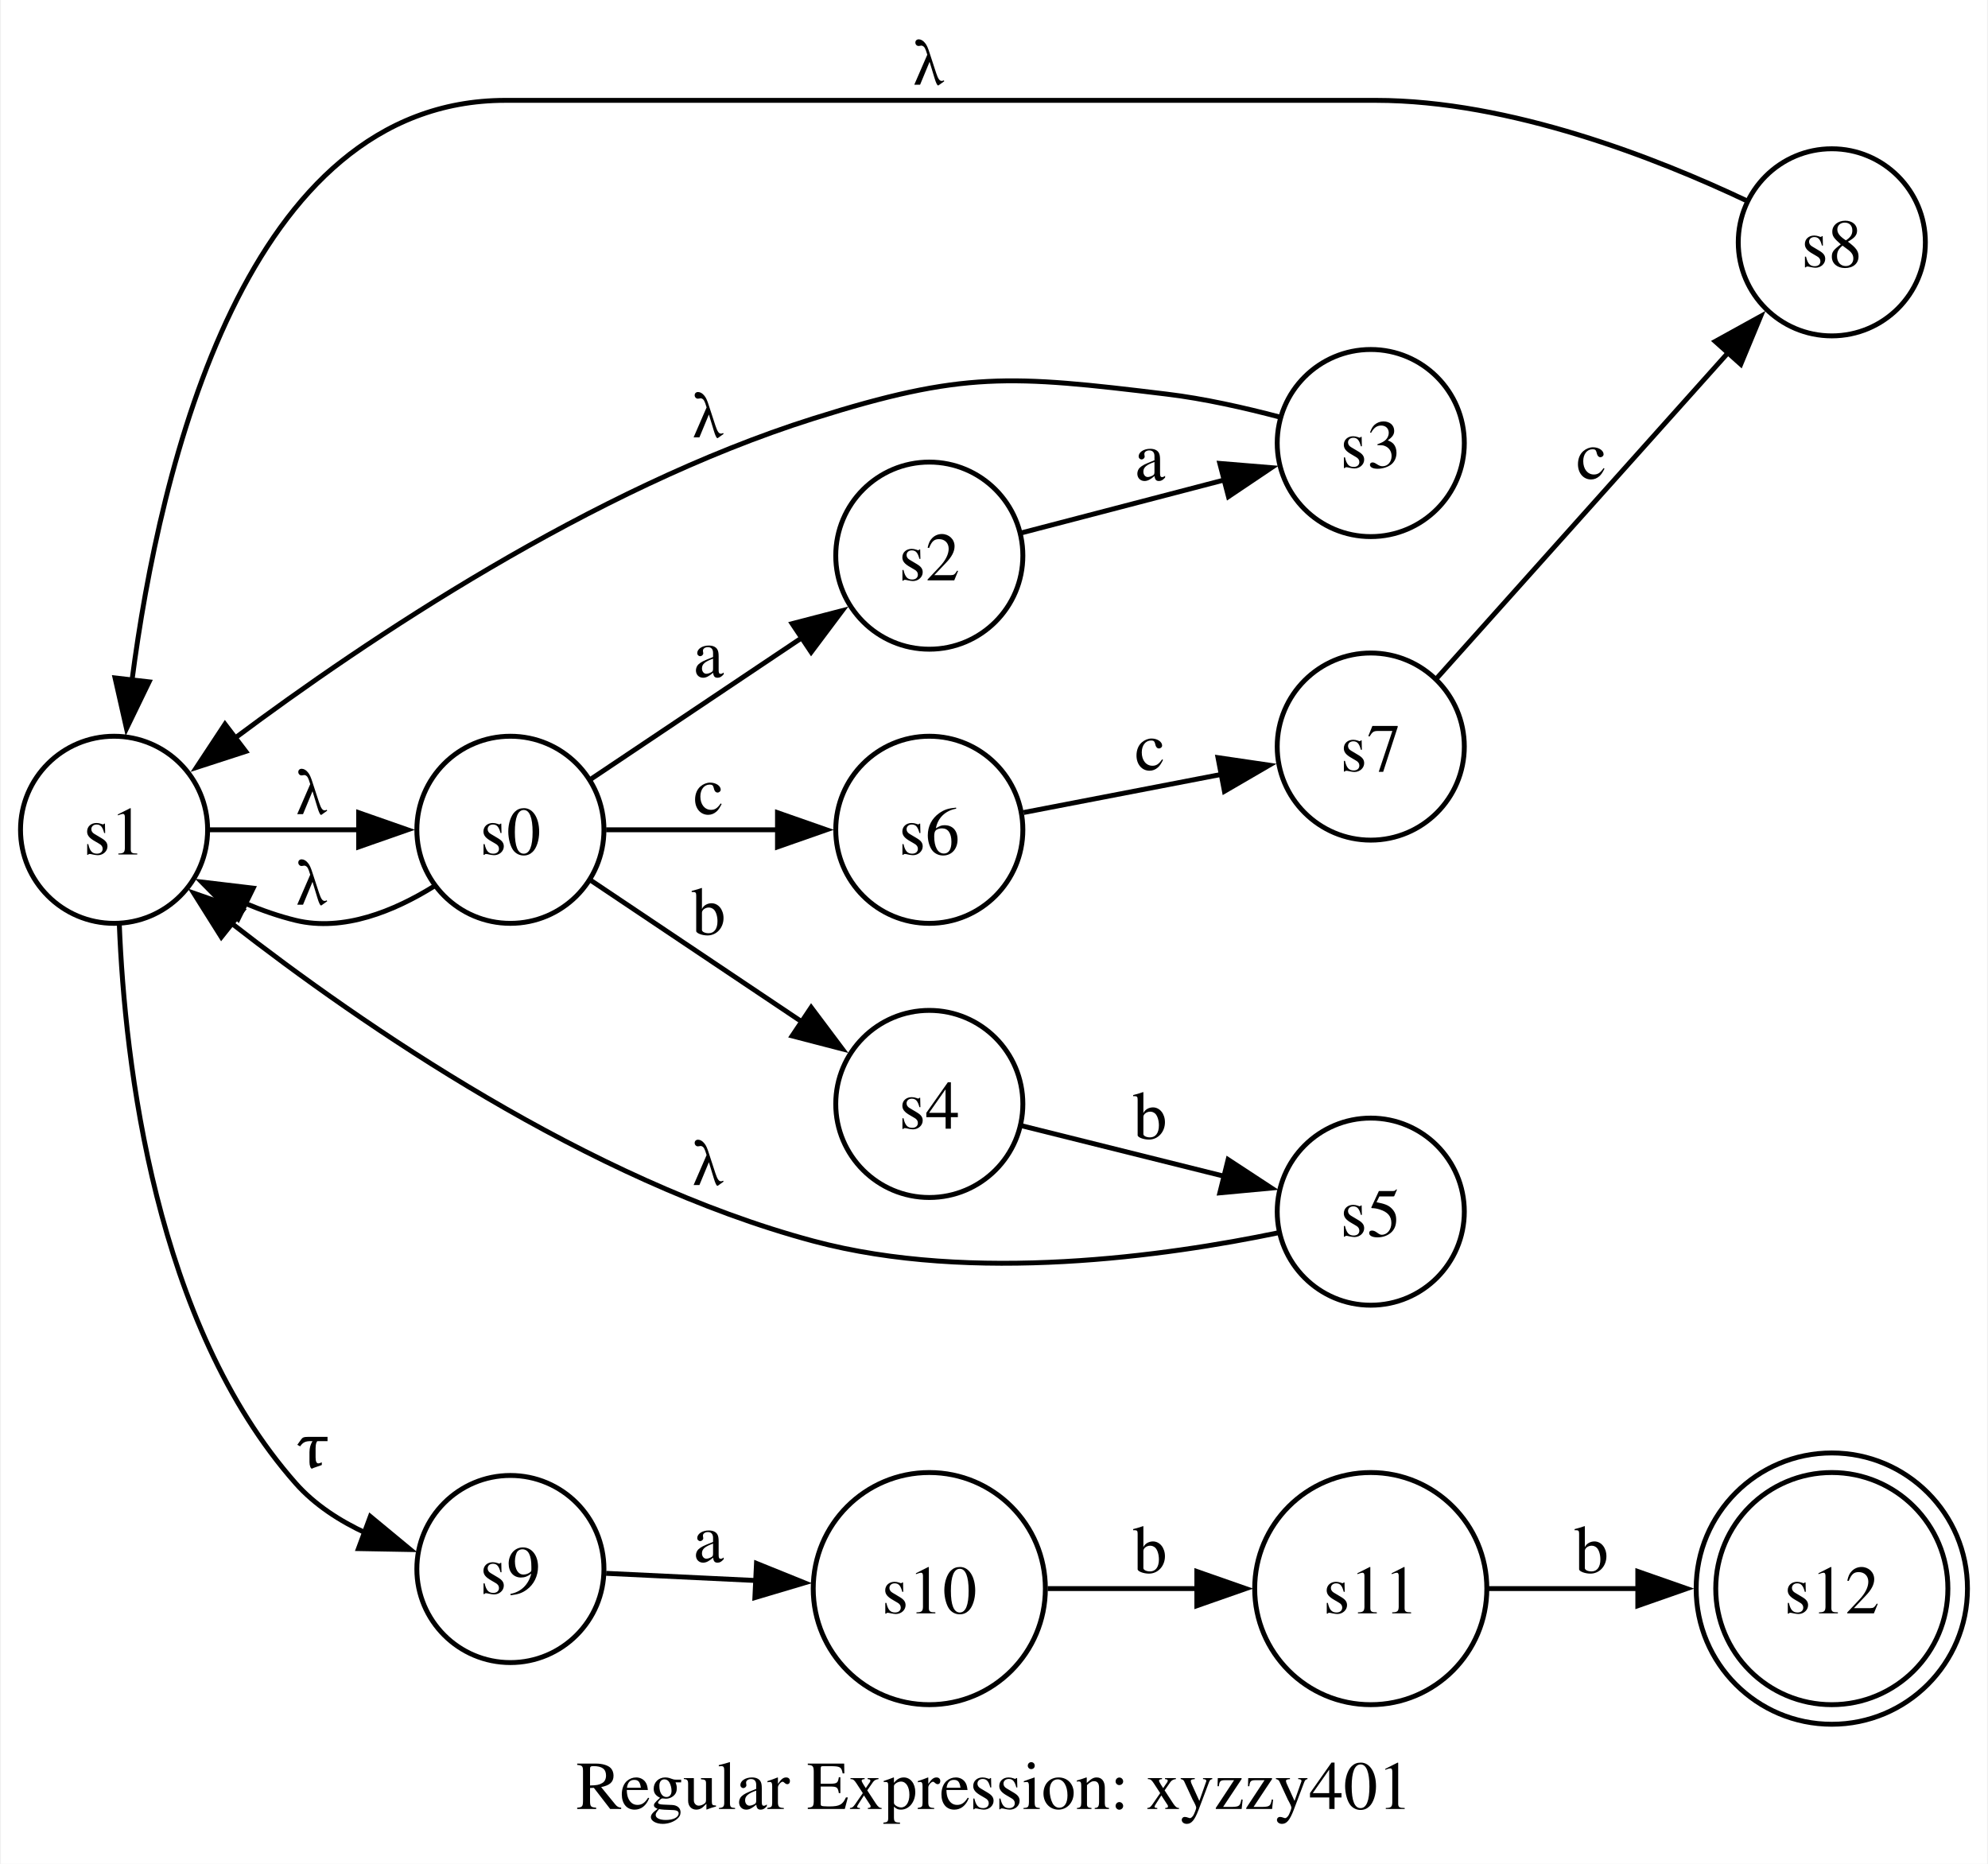
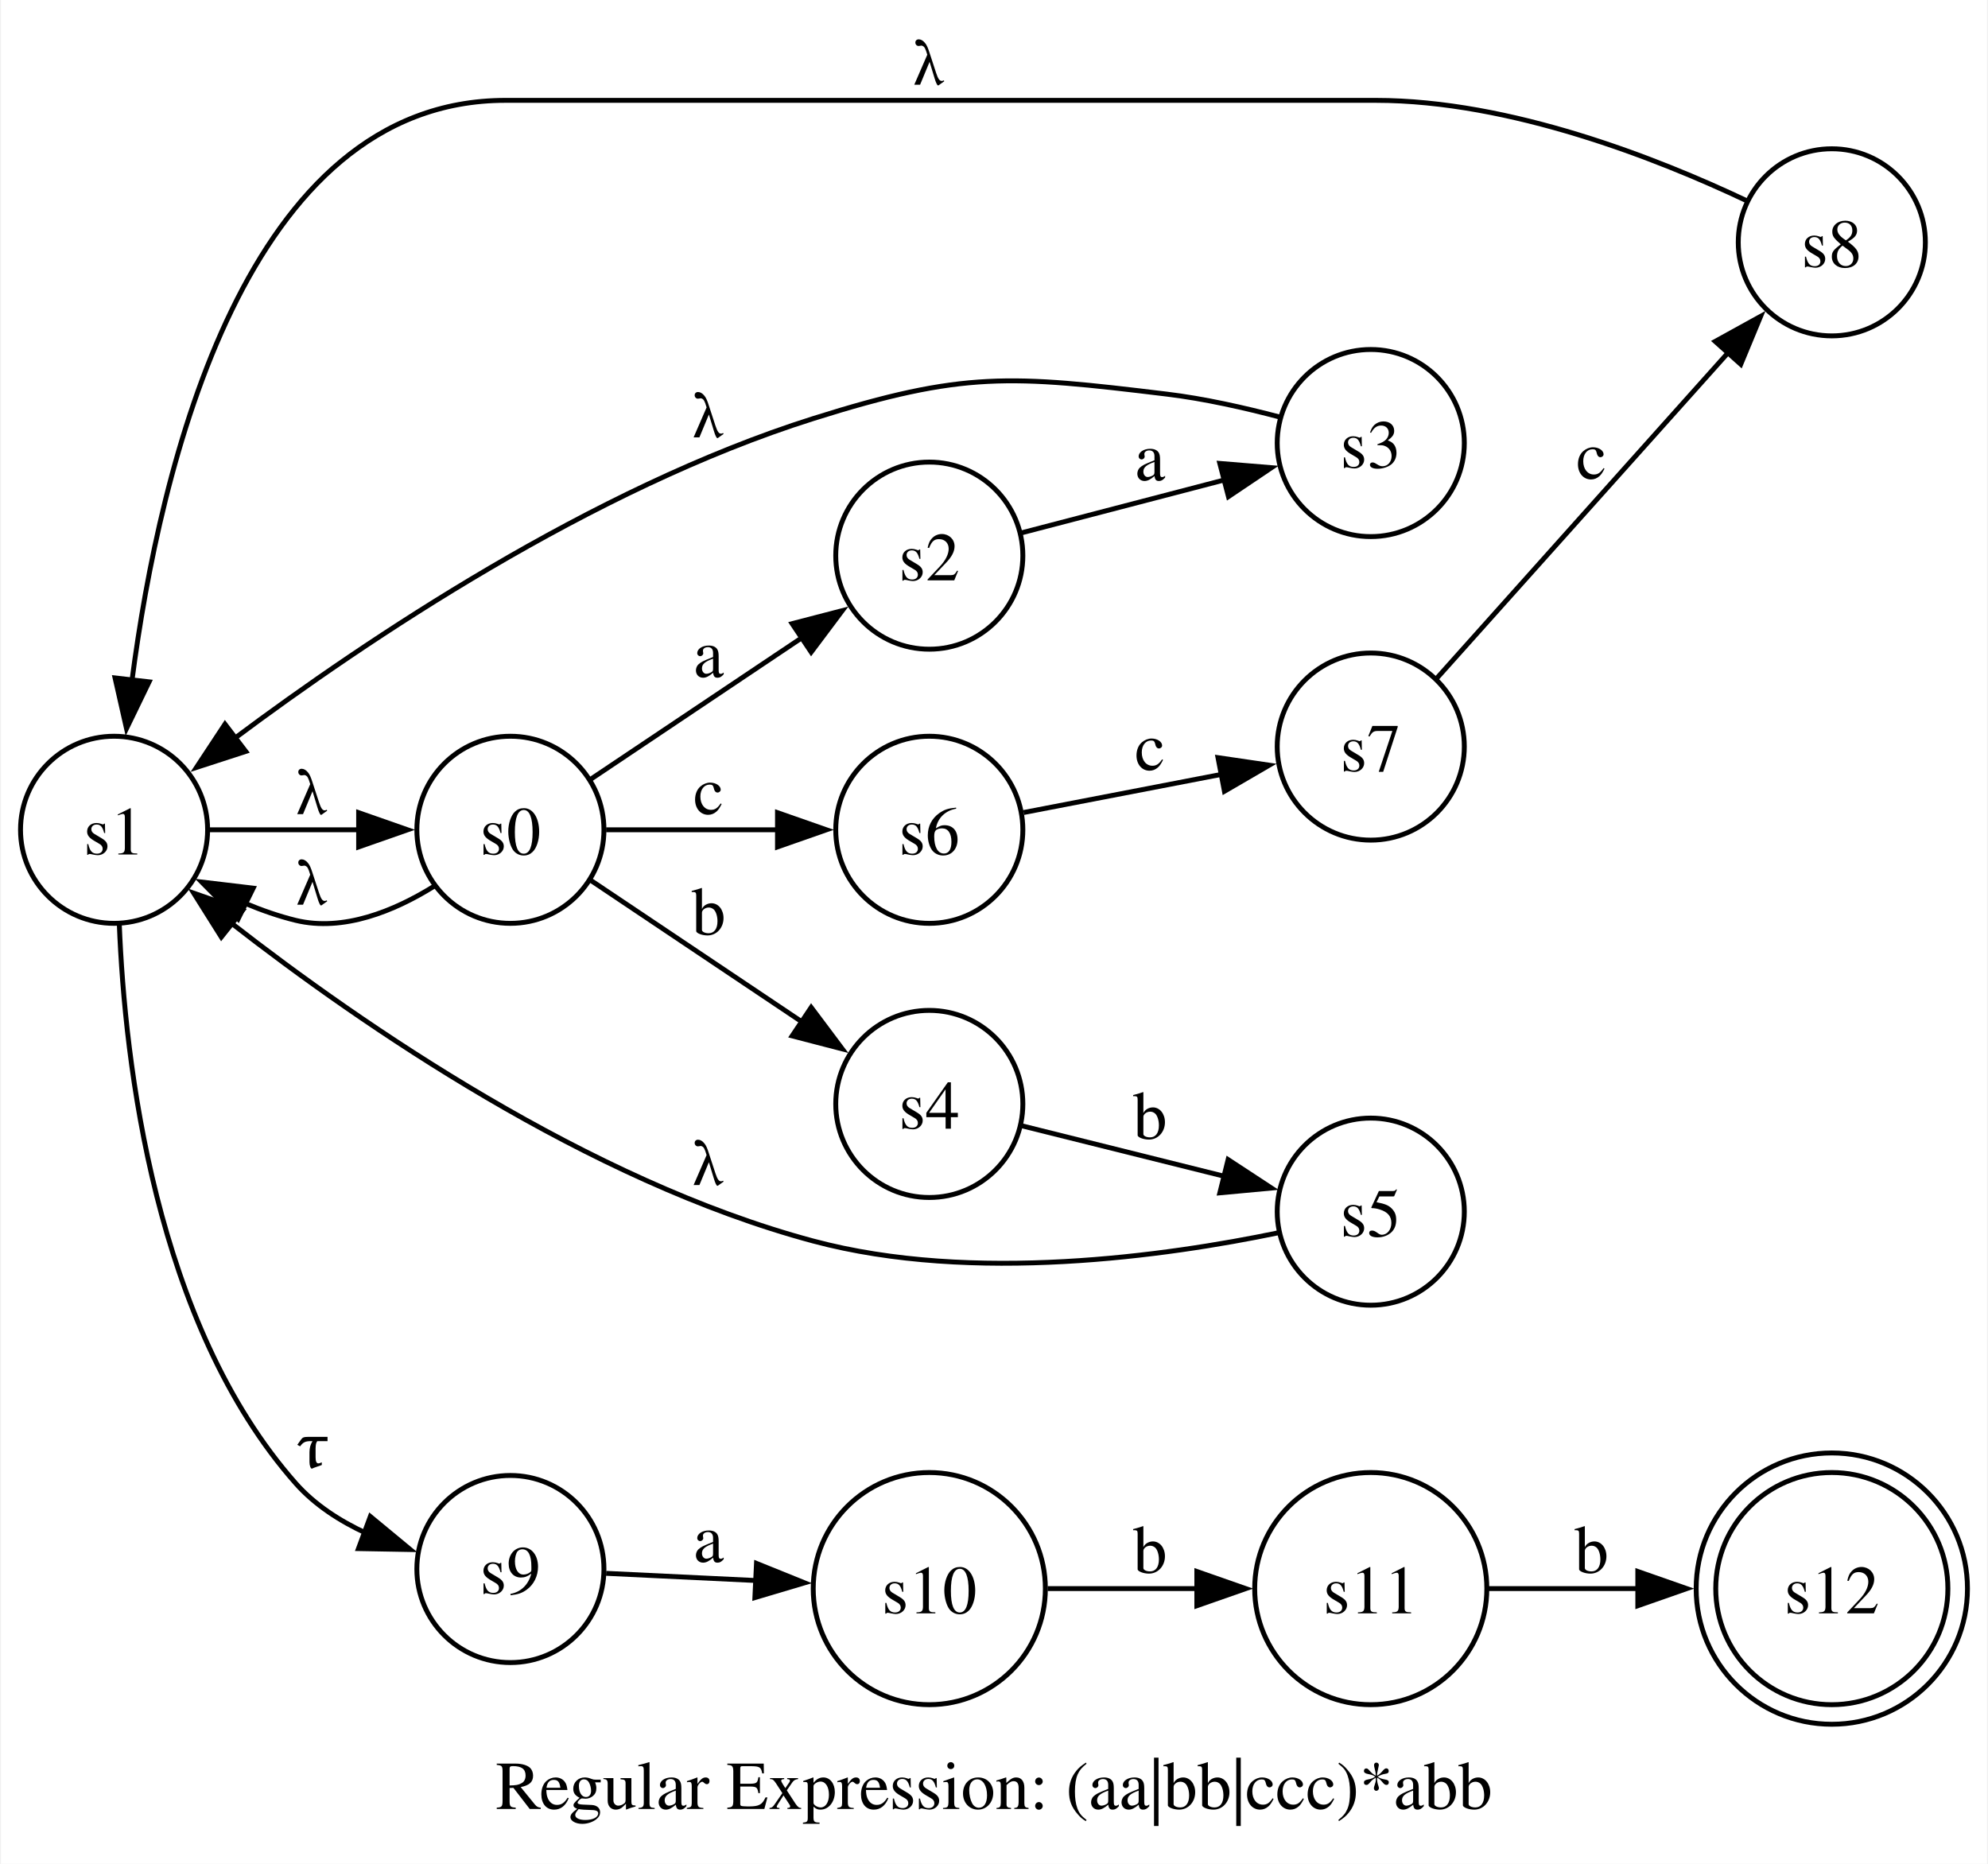
<svg xmlns="http://www.w3.org/2000/svg" width="384pt" height="360pt" viewBox="0.00 0.00 383.64 360.00">
  <g id="graph0" class="graph" transform="scale(0.945592 0.945592) rotate(0) translate(4 376.71)">
    <polygon fill="white" stroke="none" points="-4,4 -4,-376.71 401.71,-376.71 401.71,4 -4,4" />
-     <text text-anchor="middle" x="198.86" y="-7.2" font-family="Times,serif" font-size="14.00">Regular Expression: xyzzy401</text>
+     <text text-anchor="middle" x="198.86" y="-7.2" font-family="Times,serif" font-size="14.00">Regular Expression: (aa|bb|ccc)*abb</text>
    <g id="node1" class="node">
      <ellipse fill="none" stroke="black" cx="370" cy="-52.21" rx="23.71" ry="23.71" />
      <ellipse fill="none" stroke="black" cx="370" cy="-52.21" rx="27.71" ry="27.71" />
      <text text-anchor="middle" x="370" y="-47.16" font-family="Times,serif" font-size="14.00">s12</text>
    </g>
    <g id="node2" class="node">
      <ellipse fill="none" stroke="black" cx="100.07" cy="-207.21" rx="19.11" ry="19.11" />
      <text text-anchor="middle" x="100.07" y="-202.16" font-family="Times,serif" font-size="14.00">s0</text>
    </g>
    <g id="node3" class="node">
      <ellipse fill="none" stroke="black" cx="185.64" cy="-263.21" rx="19.11" ry="19.11" />
      <text text-anchor="middle" x="185.64" y="-258.16" font-family="Times,serif" font-size="14.00">s2</text>
    </g>
    <g id="edge1" class="edge">
      <path fill="none" stroke="black" d="M116.4,-217.49C128.58,-225.64 145.84,-237.21 159.96,-246.67" />
      <polygon fill="black" stroke="black" points="157.62,-249.32 167.87,-251.98 161.51,-243.5 157.62,-249.32" />
      <text text-anchor="middle" x="140.56" y="-238.41" font-family="Times,serif" font-size="14.00">a</text>
    </g>
    <g id="node4" class="node">
      <ellipse fill="none" stroke="black" cx="185.64" cy="-151.21" rx="19.11" ry="19.11" />
      <text text-anchor="middle" x="185.64" y="-146.16" font-family="Times,serif" font-size="14.00">s4</text>
    </g>
    <g id="edge2" class="edge">
      <path fill="none" stroke="black" d="M116.4,-196.94C128.58,-188.78 145.84,-177.21 159.96,-167.75" />
      <polygon fill="black" stroke="black" points="161.51,-170.93 167.87,-162.45 157.62,-165.11 161.51,-170.93" />
      <text text-anchor="middle" x="140.56" y="-185.77" font-family="Times,serif" font-size="14.00">b</text>
    </g>
    <g id="node5" class="node">
      <ellipse fill="none" stroke="black" cx="185.64" cy="-207.21" rx="19.11" ry="19.11" />
      <text text-anchor="middle" x="185.64" y="-202.16" font-family="Times,serif" font-size="14.00">s6</text>
    </g>
    <g id="edge3" class="edge">
      <path fill="none" stroke="black" d="M119.62,-207.21C130.01,-207.21 143.2,-207.21 154.99,-207.21" />
      <polygon fill="black" stroke="black" points="154.63,-210.71 164.63,-207.21 154.63,-203.71 154.63,-210.71" />
      <text text-anchor="middle" x="140.56" y="-210.41" font-family="Times,serif" font-size="14.00">c</text>
    </g>
    <g id="node6" class="node">
      <ellipse fill="none" stroke="black" cx="19.11" cy="-207.21" rx="19.11" ry="19.11" />
      <text text-anchor="middle" x="19.11" y="-202.16" font-family="Times,serif" font-size="14.00">s1</text>
    </g>
    <g id="edge4" class="edge">
      <path fill="none" stroke="black" d="M84.43,-195.65C76.34,-190.62 65.98,-186.36 56.22,-188.71 52.77,-189.55 49.28,-190.77 45.89,-192.19" />
      <polygon fill="black" stroke="black" points="44.45,-189 37.01,-196.54 47.53,-195.29 44.45,-189" />
      <text text-anchor="middle" x="59.59" y="-191.91" font-family="Times,serif" font-size="14.00">λ</text>
    </g>
    <g id="node8" class="node">
      <ellipse fill="none" stroke="black" cx="275.82" cy="-286.21" rx="19.11" ry="19.11" />
      <text text-anchor="middle" x="275.82" y="-281.16" font-family="Times,serif" font-size="14.00">s3</text>
    </g>
    <g id="edge7" class="edge">
      <path fill="none" stroke="black" d="M204.49,-267.87C216.44,-270.99 232.44,-275.16 246.16,-278.74" />
      <polygon fill="black" stroke="black" points="244.98,-282.05 255.54,-281.18 246.75,-275.27 244.98,-282.05" />
      <text text-anchor="middle" x="230.73" y="-278.6" font-family="Times,serif" font-size="14.00">a</text>
    </g>
    <g id="node9" class="node">
      <ellipse fill="none" stroke="black" cx="275.82" cy="-129.21" rx="19.11" ry="19.11" />
      <text text-anchor="middle" x="275.82" y="-124.16" font-family="Times,serif" font-size="14.00">s5</text>
    </g>
    <g id="edge9" class="edge">
      <path fill="none" stroke="black" d="M204.49,-146.76C216.44,-143.78 232.44,-139.79 246.16,-136.37" />
      <polygon fill="black" stroke="black" points="246.68,-139.84 255.54,-134.03 244.99,-133.05 246.68,-139.84" />
      <text text-anchor="middle" x="230.73" y="-144.07" font-family="Times,serif" font-size="14.00">b</text>
    </g>
    <g id="node10" class="node">
      <ellipse fill="none" stroke="black" cx="275.82" cy="-224.21" rx="19.11" ry="19.11" />
      <text text-anchor="middle" x="275.82" y="-219.16" font-family="Times,serif" font-size="14.00">s7</text>
    </g>
    <g id="edge11" class="edge">
      <path fill="none" stroke="black" d="M204.91,-210.74C216.62,-212.99 232.07,-215.97 245.47,-218.56" />
      <polygon fill="black" stroke="black" points="244.61,-221.95 255.09,-220.41 245.93,-215.08 244.61,-221.95" />
      <text text-anchor="middle" x="230.73" y="-219.42" font-family="Times,serif" font-size="14.00">c</text>
    </g>
    <g id="edge5" class="edge">
      <path fill="none" stroke="black" d="M38.42,-207.21C47.53,-207.21 58.76,-207.21 69.08,-207.21" />
      <polygon fill="black" stroke="black" points="69.07,-210.71 79.07,-207.21 69.07,-203.71 69.07,-210.71" />
      <text text-anchor="middle" x="59.59" y="-210.41" font-family="Times,serif" font-size="14.00">λ</text>
    </g>
    <g id="node7" class="node">
      <ellipse fill="none" stroke="black" cx="100.07" cy="-56.21" rx="19.11" ry="19.11" />
      <text text-anchor="middle" x="100.07" y="-51.16" font-family="Times,serif" font-size="14.00">s9</text>
    </g>
    <g id="edge6" class="edge">
      <path fill="none" stroke="black" d="M20.18,-187.94C21.31,-159.53 27.44,-106.28 56.22,-73.71 60.11,-69.31 65.27,-65.99 70.67,-63.5" />
      <polygon fill="black" stroke="black" points="71.46,-66.94 79.62,-60.19 69.03,-60.38 71.46,-66.94" />
      <text text-anchor="middle" x="59.59" y="-76.91" font-family="Times,serif" font-size="14.00">τ</text>
    </g>
    <g id="node12" class="node">
      <ellipse fill="none" stroke="black" cx="185.64" cy="-52.21" rx="23.71" ry="23.71" />
      <text text-anchor="middle" x="185.64" y="-47.16" font-family="Times,serif" font-size="14.00">s10</text>
    </g>
    <g id="edge14" class="edge">
      <path fill="none" stroke="black" d="M119.62,-55.33C128.63,-54.89 139.76,-54.36 150.25,-53.86" />
      <polygon fill="black" stroke="black" points="150.34,-57.36 160.16,-53.39 150.01,-50.37 150.34,-57.36" />
      <text text-anchor="middle" x="140.56" y="-57.65" font-family="Times,serif" font-size="14.00">a</text>
    </g>
    <g id="edge8" class="edge">
      <path fill="none" stroke="black" d="M257.16,-291.54C250.06,-293.41 241.77,-295.29 234.11,-296.21 202.18,-300.08 192.6,-300.89 161.93,-291.21 116.72,-276.96 70.63,-245.98 43.74,-225.89" />
      <polygon fill="black" stroke="black" points="46.01,-223.22 35.94,-219.95 41.77,-228.79 46.01,-223.22" />
      <text text-anchor="middle" x="140.56" y="-287.37" font-family="Times,serif" font-size="14.00">λ</text>
    </g>
    <g id="edge10" class="edge">
      <path fill="none" stroke="black" d="M256.87,-124.88C234.29,-120.19 194.54,-114.48 161.93,-123.21 115.89,-135.54 69.73,-167.38 43.09,-188.13" />
      <polygon fill="black" stroke="black" points="41.02,-185.3 35.38,-194.27 45.38,-190.78 41.02,-185.3" />
      <text text-anchor="middle" x="140.56" y="-134.64" font-family="Times,serif" font-size="14.00">λ</text>
    </g>
    <g id="node11" class="node">
      <ellipse fill="none" stroke="black" cx="370" cy="-327.21" rx="19.11" ry="19.11" />
      <text text-anchor="middle" x="370" y="-322.16" font-family="Times,serif" font-size="14.00">s8</text>
    </g>
    <g id="edge12" class="edge">
      <path fill="none" stroke="black" d="M289.25,-238.1C304.58,-255.23 330.82,-284.55 348.99,-304.86" />
      <polygon fill="black" stroke="black" points="346.18,-306.97 355.46,-312.09 351.4,-302.3 346.18,-306.97" />
      <text text-anchor="middle" x="320.91" y="-278.91" font-family="Times,serif" font-size="14.00">c</text>
    </g>
    <g id="edge13" class="edge">
      <path fill="none" stroke="black" d="M352.5,-335.76C334.43,-344.31 304.33,-356.21 276.82,-356.21 99.07,-356.21 99.07,-356.21 99.07,-356.21 45.95,-356.21 28.46,-281.37 22.78,-237.77" />
      <polygon fill="black" stroke="black" points="26.27,-237.43 21.65,-227.89 19.31,-238.23 26.27,-237.43" />
      <text text-anchor="middle" x="185.64" y="-359.41" font-family="Times,serif" font-size="14.00">λ</text>
    </g>
    <g id="node13" class="node">
      <ellipse fill="none" stroke="black" cx="275.82" cy="-52.21" rx="23.71" ry="23.71" />
      <text text-anchor="middle" x="275.82" y="-47.16" font-family="Times,serif" font-size="14.00">s11</text>
    </g>
    <g id="edge15" class="edge">
      <path fill="none" stroke="black" d="M209.81,-52.21C219.23,-52.21 230.3,-52.21 240.62,-52.21" />
      <polygon fill="black" stroke="black" points="240.29,-55.71 250.29,-52.21 240.29,-48.71 240.29,-55.71" />
      <text text-anchor="middle" x="230.73" y="-55.41" font-family="Times,serif" font-size="14.00">b</text>
    </g>
    <g id="edge16" class="edge">
      <path fill="none" stroke="black" d="M299.61,-52.21C308.9,-52.21 319.92,-52.21 330.4,-52.21" />
      <polygon fill="black" stroke="black" points="330.37,-55.71 340.37,-52.21 330.37,-48.71 330.37,-55.71" />
      <text text-anchor="middle" x="320.91" y="-55.41" font-family="Times,serif" font-size="14.00">b</text>
    </g>
  </g>
</svg>
